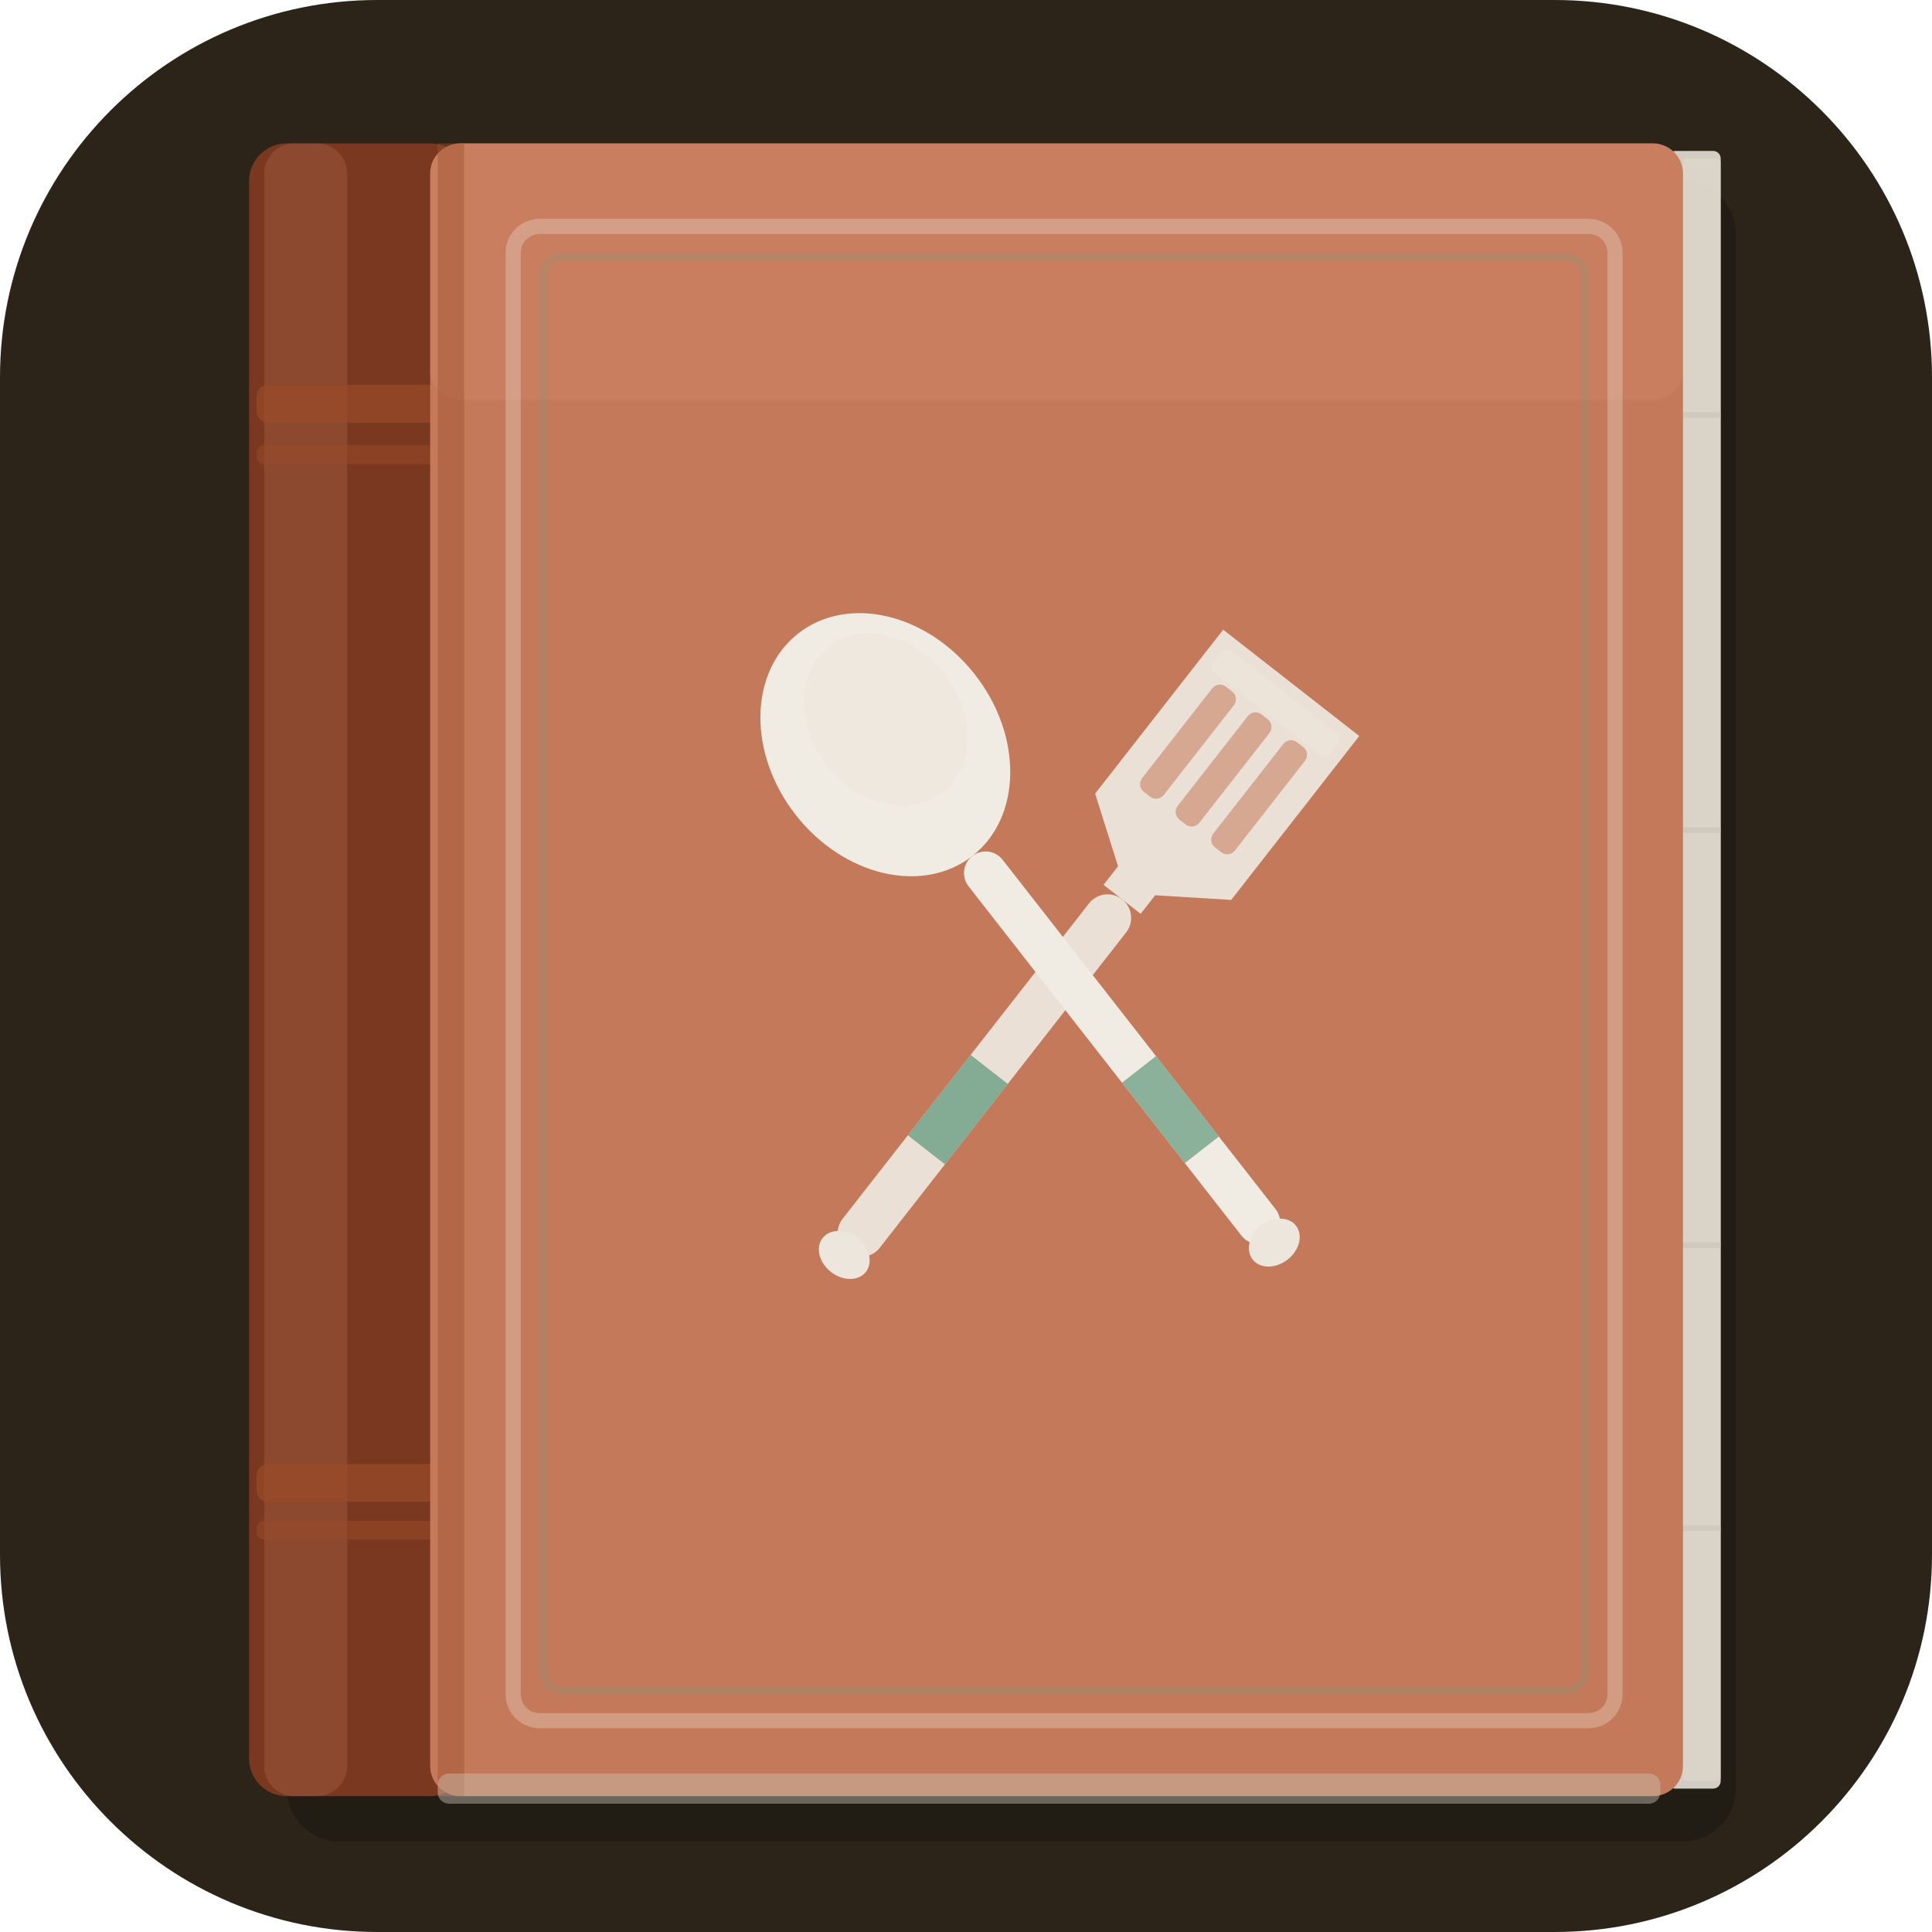
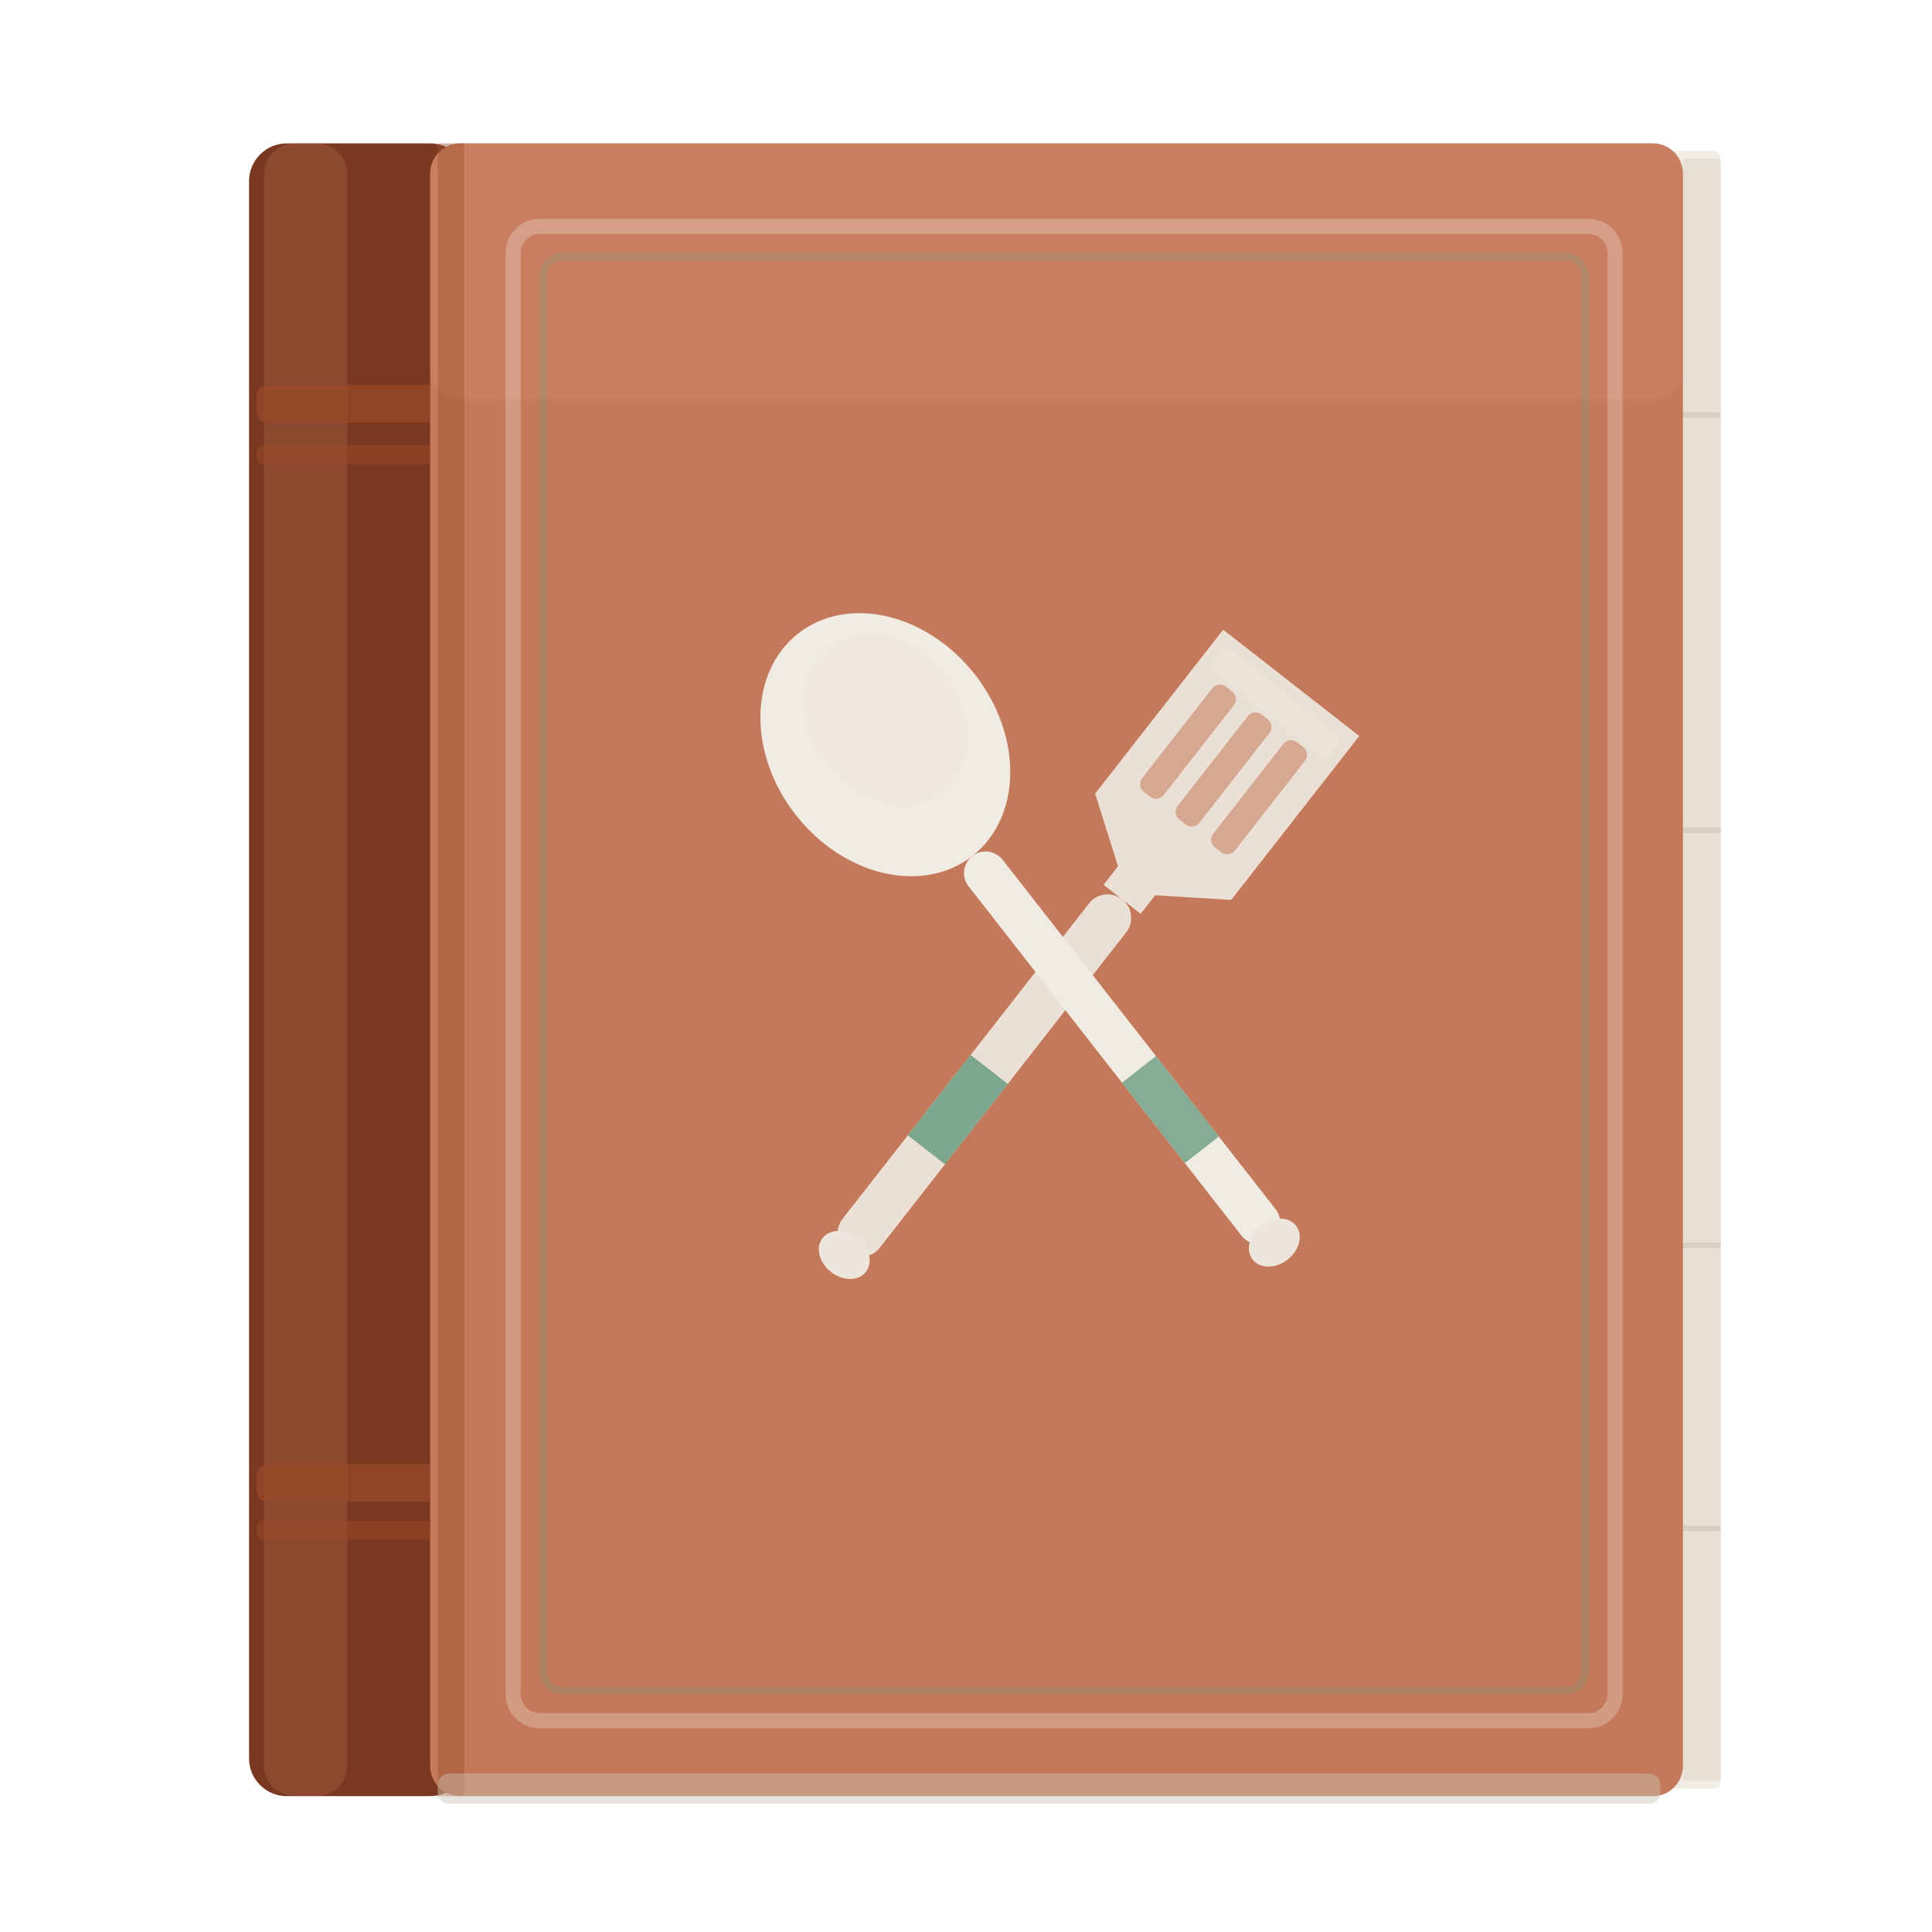
<svg xmlns="http://www.w3.org/2000/svg" viewBox="0 0 512 512">
-   <rect width="512" height="512" rx="100" fill="#2C2418" />
-   <rect x="76" y="48" width="384" height="440" rx="14" fill="#111" opacity="0.4" />
-   <rect x="442" y="40" width="14" height="434" rx="2" fill="#F0EBE3" opacity="0.85" />
-   <rect x="446" y="42" width="10" height="430" rx="1" fill="#E0D8CC" opacity="0.6" />
+   <rect x="442" y="40" width="14" height="434" rx="2" fill="#F0EBE3" opacity="0.9" />
+   <rect x="446" y="42" width="10" height="430" rx="1" fill="#E0D8CC" opacity="0.65" />
  <line x1="443" y1="110" x2="456" y2="110" stroke="#C8BEB2" stroke-width="1.5" opacity="0.5" />
  <line x1="443" y1="220" x2="456" y2="220" stroke="#C8BEB2" stroke-width="1.5" opacity="0.5" />
  <line x1="443" y1="330" x2="456" y2="330" stroke="#C8BEB2" stroke-width="1.5" opacity="0.5" />
  <line x1="443" y1="405" x2="456" y2="405" stroke="#C8BEB2" stroke-width="1.5" opacity="0.5" />
  <rect x="66" y="38" width="58" height="438" rx="10" fill="#7A3820" />
  <rect x="70" y="38" width="22" height="438" rx="8" fill="#C47A5A" opacity="0.25" />
  <rect x="68" y="102" width="54" height="10" rx="3" fill="#9A4A28" opacity="0.7" />
  <rect x="68" y="118" width="54" height="5" rx="2" fill="#9A4A28" opacity="0.5" />
  <rect x="68" y="388" width="54" height="10" rx="3" fill="#9A4A28" opacity="0.7" />
  <rect x="68" y="403" width="54" height="5" rx="2" fill="#9A4A28" opacity="0.5" />
  <rect x="114" y="38" width="332" height="438" rx="8" fill="#C47A5A" />
  <rect x="114" y="38" width="332" height="68" rx="8" fill="#D4896A" opacity="0.32" />
  <rect x="116" y="38" width="7" height="438" fill="#A05030" opacity="0.45" />
  <rect x="136" y="60" width="292" height="396" rx="7" fill="none" stroke="#F0EBE3" stroke-width="4" opacity="0.3" />
-   <rect x="144" y="68" width="276" height="380" rx="5" fill="none" stroke="#6A9E82" stroke-width="2" opacity="0.22" />
+   <rect x="144" y="68" width="276" height="380" rx="5" fill="none" stroke="#6A9E82" stroke-width="2" opacity="0.25" />
  <g transform="translate(282,258) scale(0.52) rotate(38)">
    <path d="M-44,-188 L44,-188 L44,-82 L12,-60 L12,-48 L-12,-48 L-12,-60 L-44,-82 Z" fill="#F0EBE3" opacity="0.9" />
    <rect x="-38" y="-182" width="76" height="14" rx="4" fill="#EDE6DC" opacity="0.5" />
    <rect x="-30" y="-166" width="14" height="68" rx="5" fill="#C47A5A" opacity="0.55" />
    <rect x="-7" y="-166" width="14" height="68" rx="5" fill="#C47A5A" opacity="0.55" />
    <rect x="16" y="-166" width="14" height="68" rx="5" fill="#C47A5A" opacity="0.55" />
    <rect x="-12" y="-48" width="24" height="228" rx="12" fill="#F0EBE3" opacity="0.9" />
-     <rect x="-12" y="62" width="24" height="52" fill="#6A9E82" opacity="0.8" />
+     <rect x="-12" y="62" width="24" height="52" fill="#6A9E82" opacity="0.85" />
    <ellipse cx="0" cy="182" rx="14" ry="11" fill="#EDE6DC" />
  </g>
  <g transform="translate(282,258) scale(0.52) rotate(-38)">
    <ellipse cx="0" cy="-148" rx="58" ry="72" fill="#F0EBE3" />
    <ellipse cx="8" cy="-158" rx="38" ry="47" fill="#EDE6DC" opacity="0.5" />
    <rect x="-11" y="-76" width="22" height="248" rx="11" fill="#F0EBE3" />
-     <rect x="-11" y="62" width="22" height="52" fill="#6A9E82" opacity="0.75" />
+     <rect x="-11" y="62" width="22" height="52" fill="#6A9E82" opacity="0.8" />
    <ellipse cx="0" cy="174" rx="14" ry="11" fill="#EDE6DC" />
  </g>
  <rect x="116" y="470" width="324" height="8" rx="3" fill="#C8BEB2" opacity="0.45" />
</svg>
